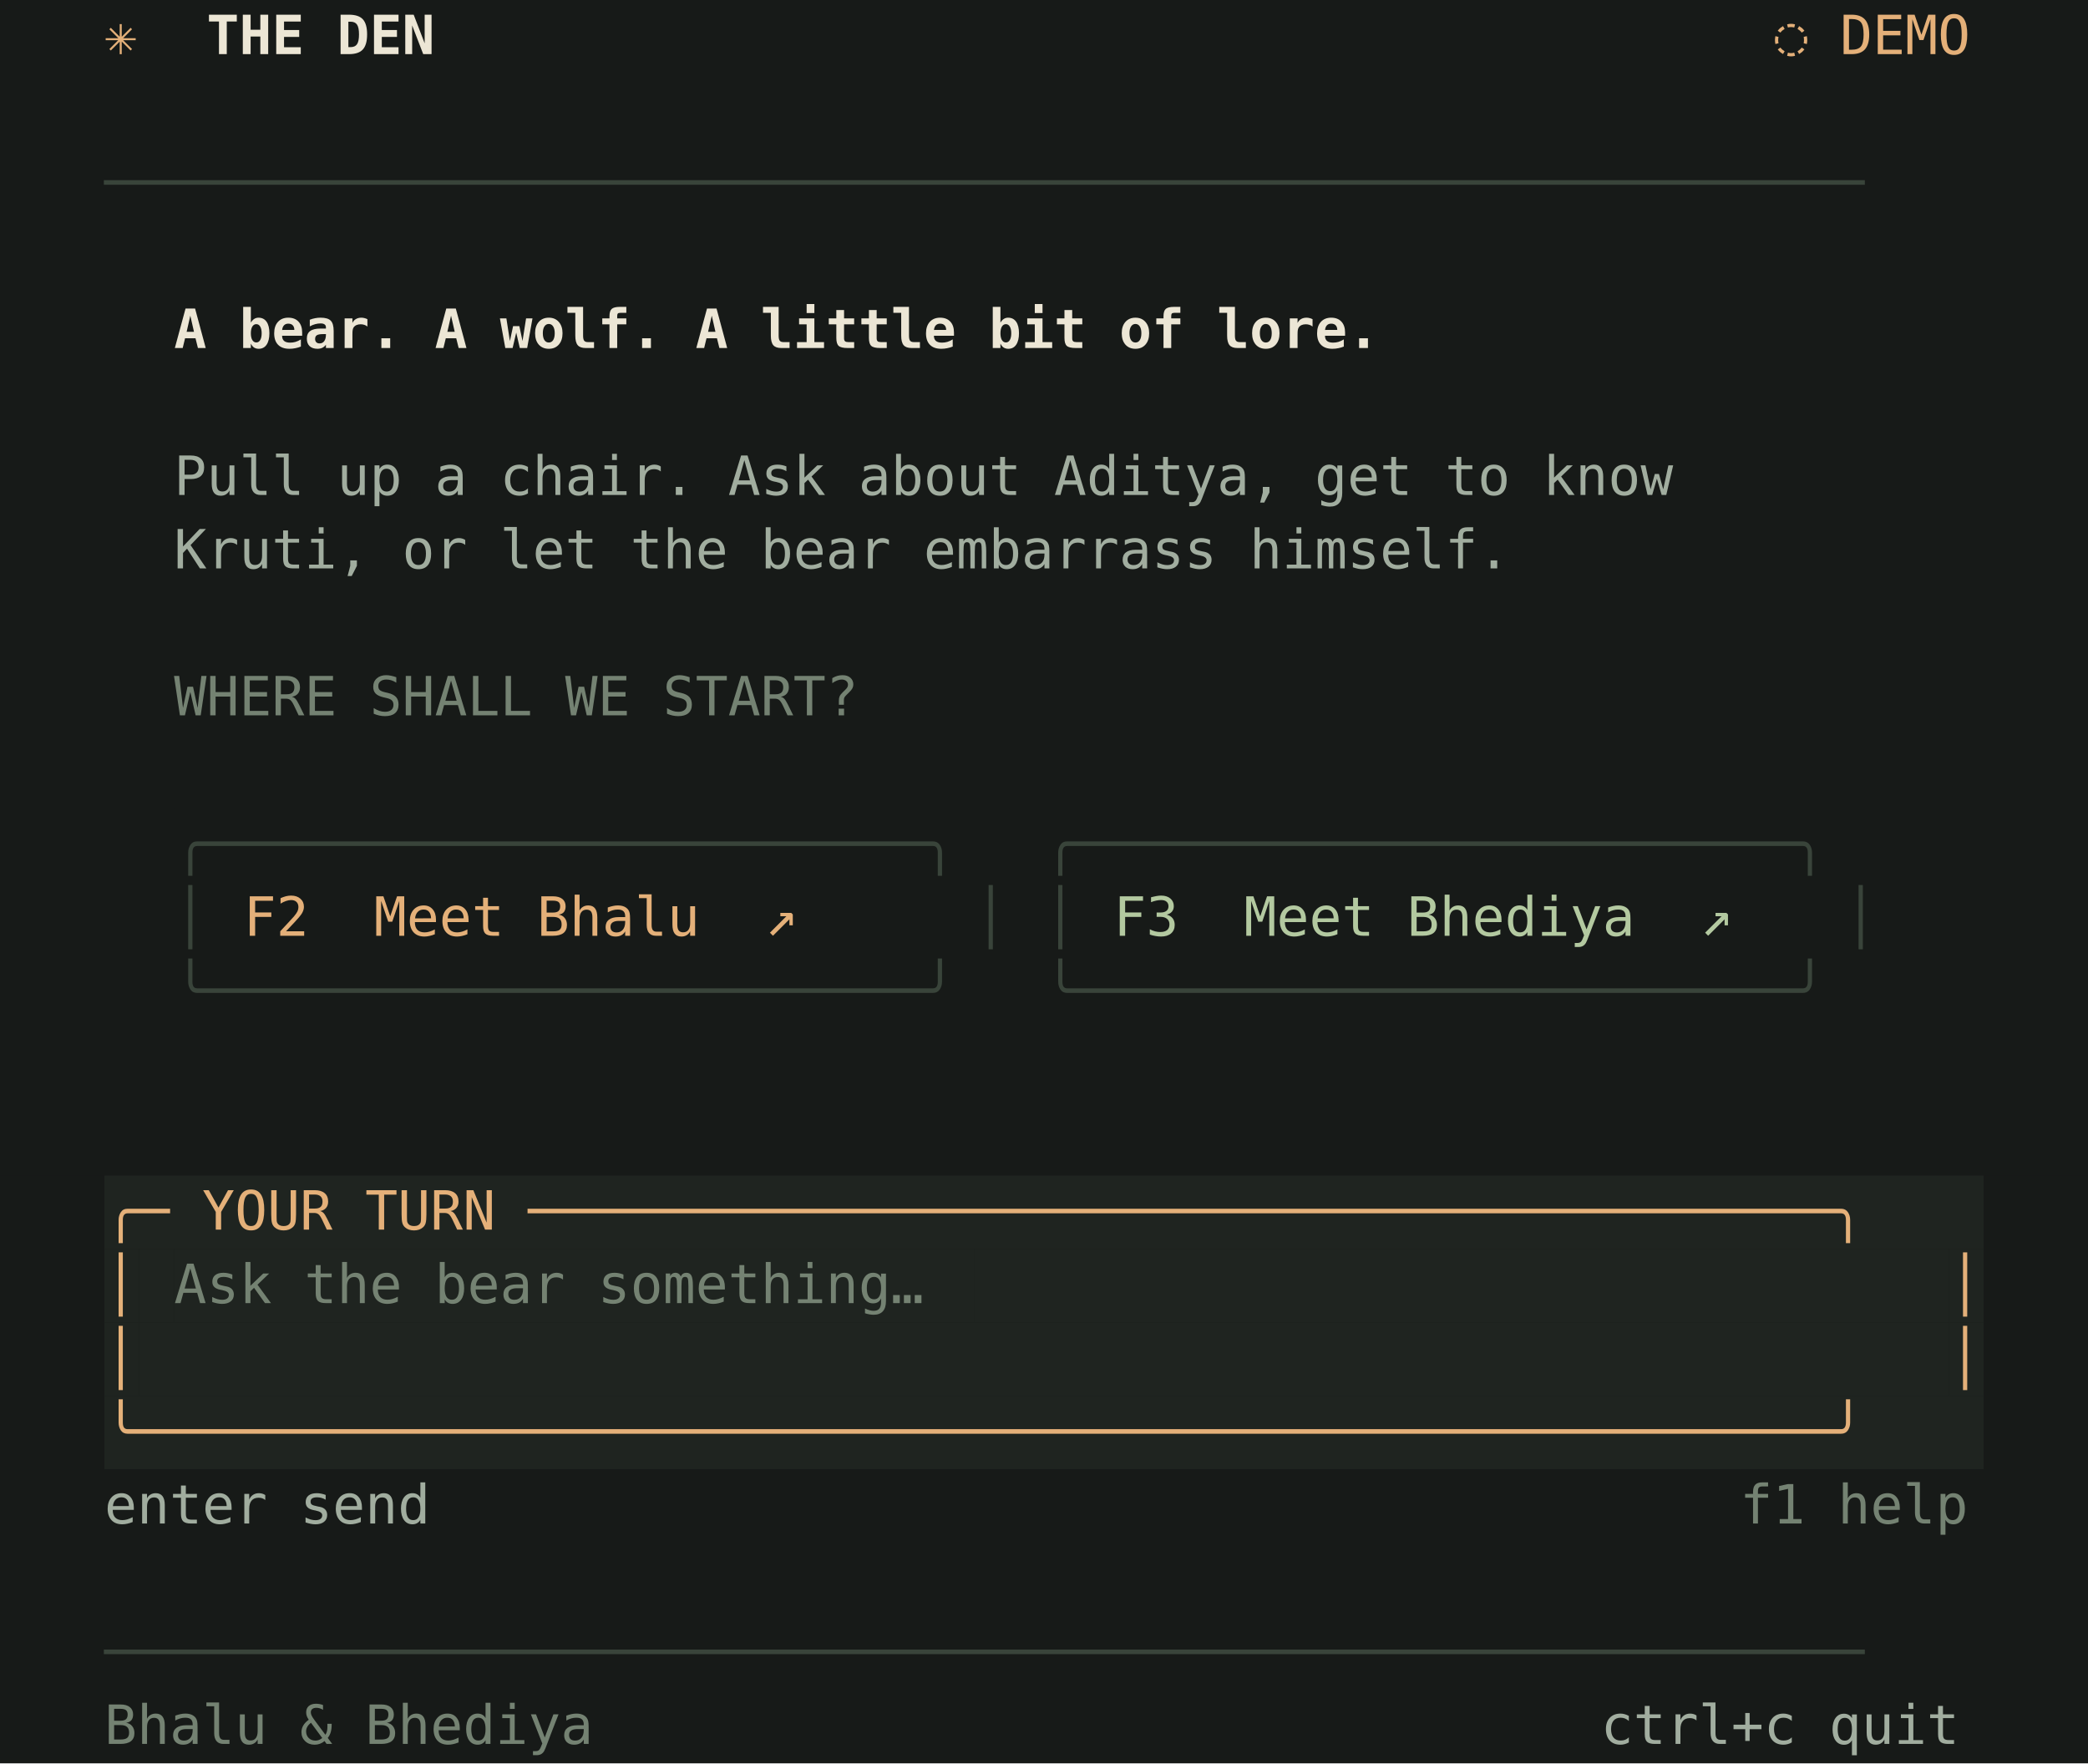
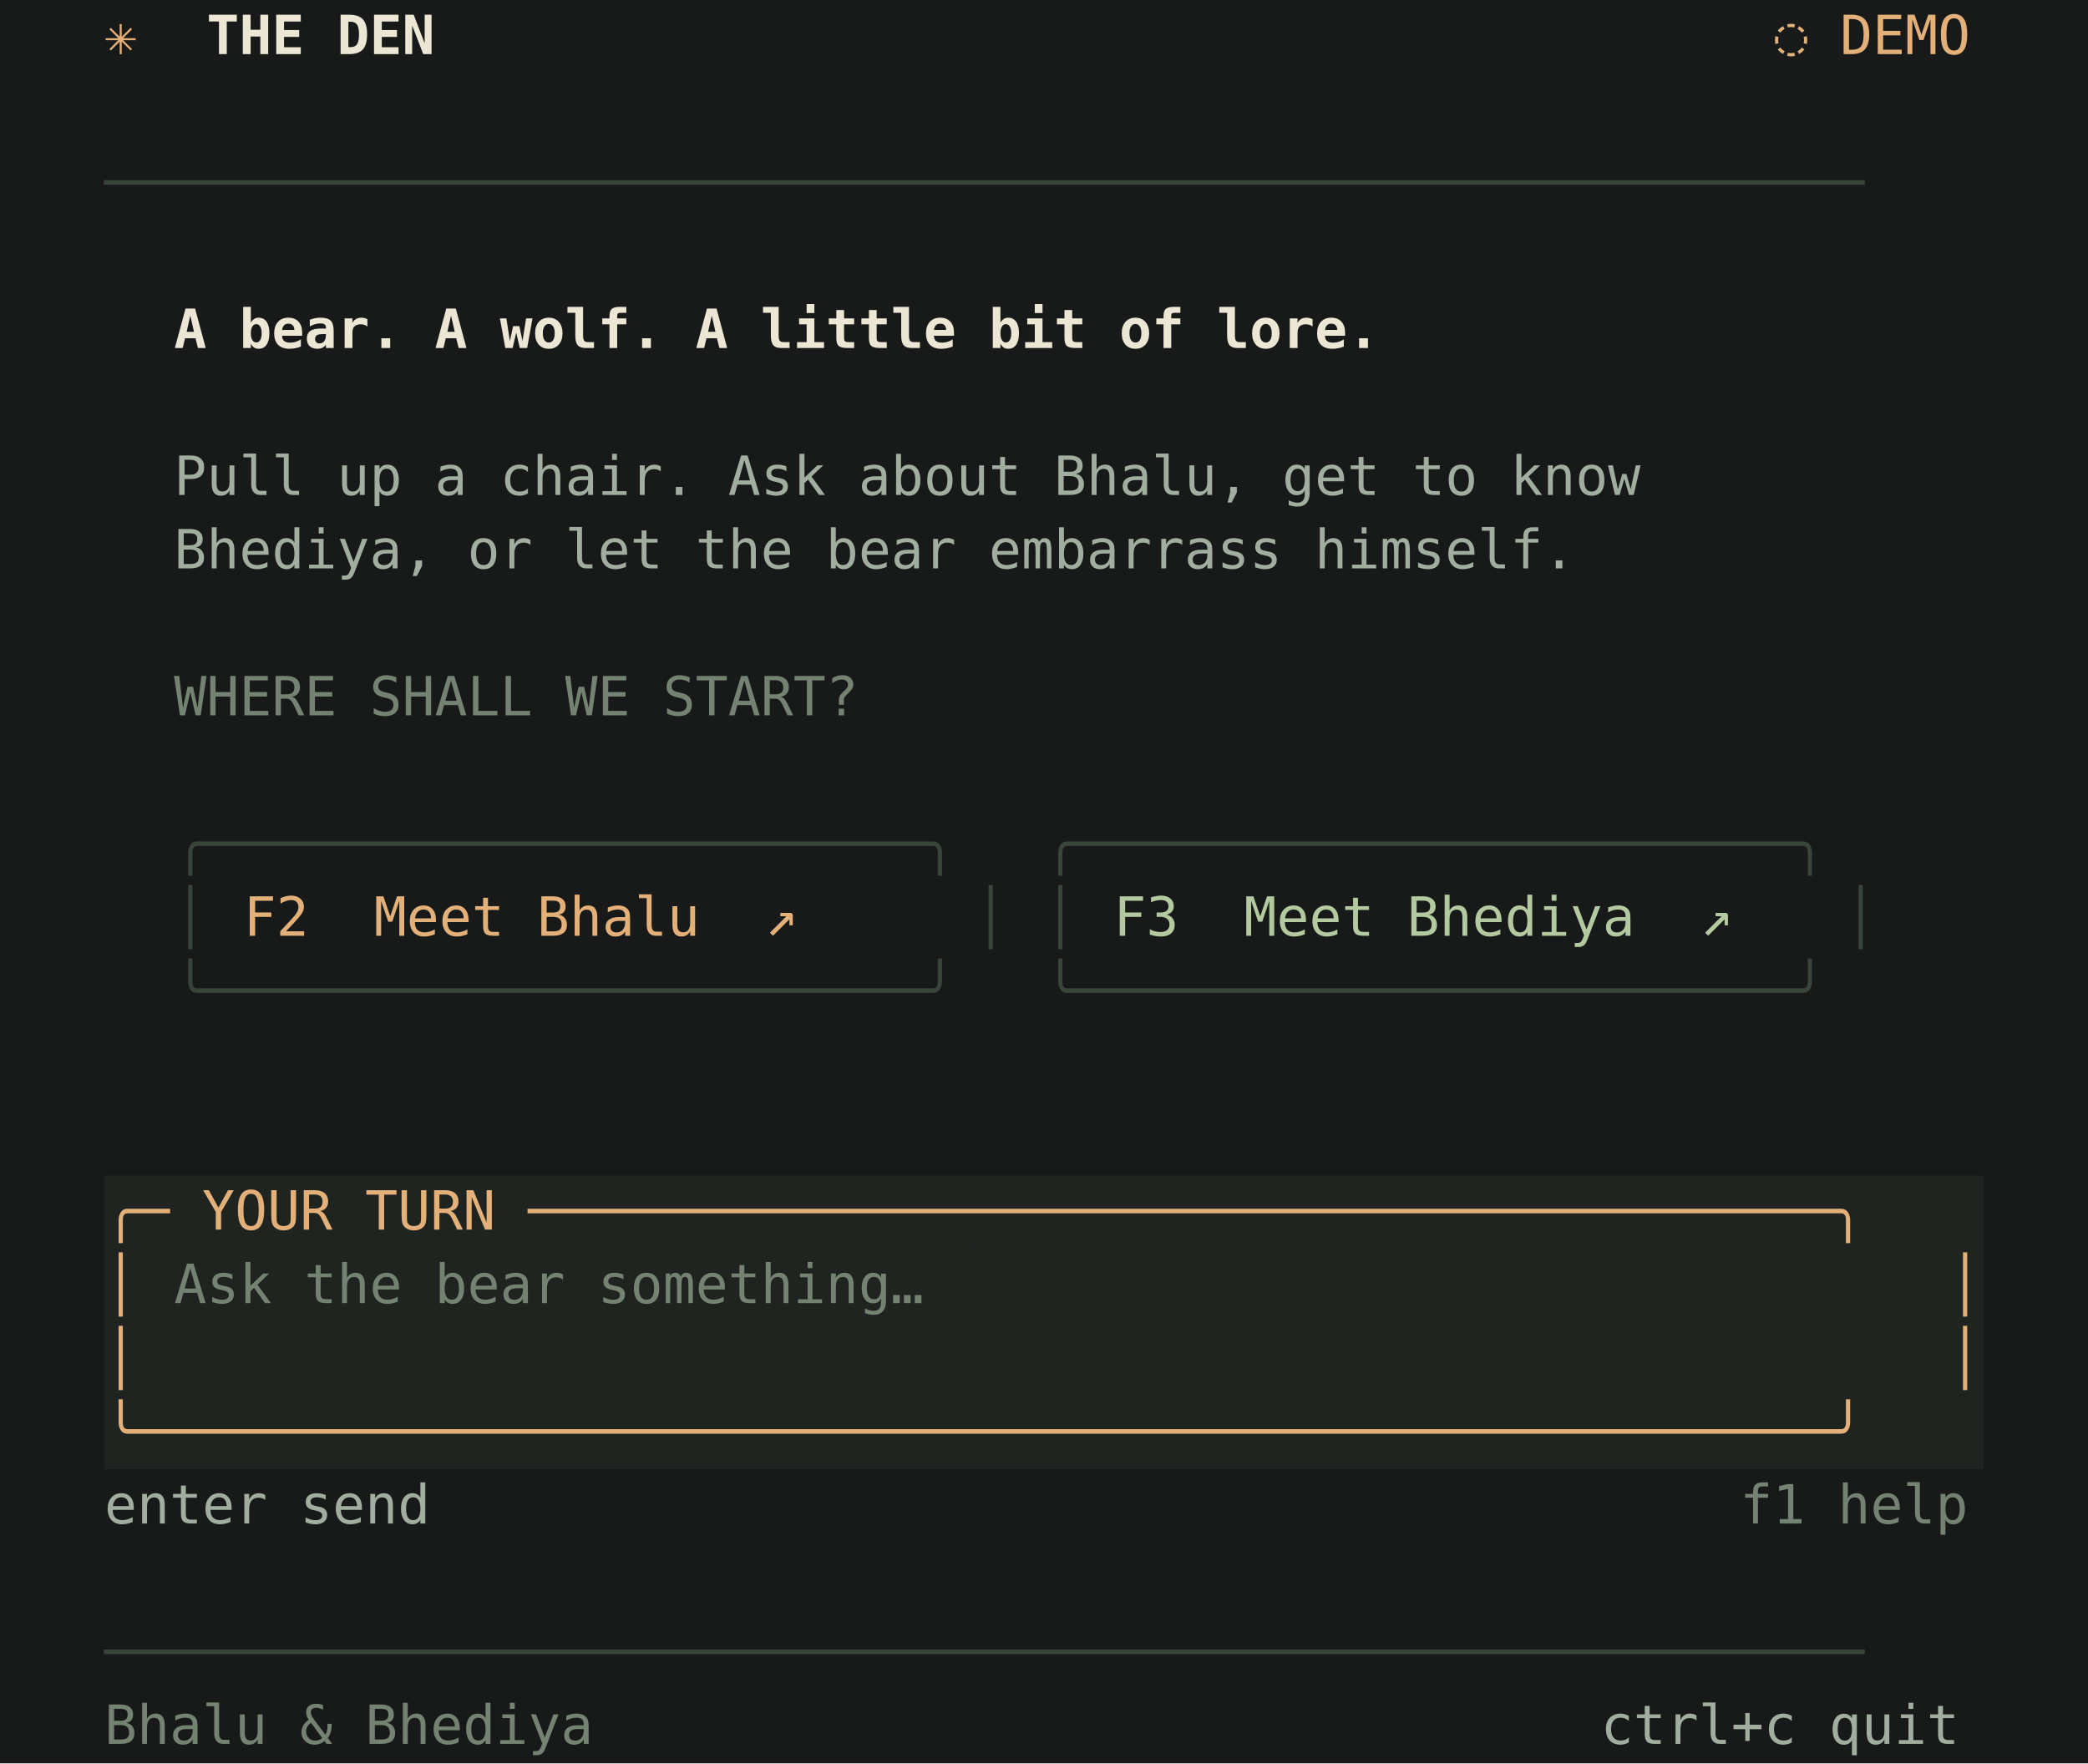
<svg xmlns="http://www.w3.org/2000/svg" width="540" height="456" viewBox="0 0 540 456">
  <rect width="100%" height="100%" fill="#171A18" />
  <g font-family="'SF Mono', Menlo, Consolas, monospace" font-size="14" xml:space="preserve">
    <rect x="0" y="0" width="27" height="19" fill="rgb(23,26,24)" />
    <rect x="27" y="0" width="18" height="19" fill="rgb(23,26,24)" />
    <text x="27" y="14" fill="rgb(228,176,121)" textLength="18" lengthAdjust="spacingAndGlyphs">✳ </text>
    <rect x="45" y="0" width="72" height="19" fill="rgb(23,26,24)" />
    <text x="45" y="14" fill="rgb(236,230,213)" font-weight="bold" textLength="72" lengthAdjust="spacingAndGlyphs"> THE DEN</text>
    <rect x="117" y="0" width="342" height="19" fill="rgb(23,26,24)" />
    <rect x="459" y="0" width="54" height="19" fill="rgb(23,26,24)" />
    <text x="459" y="14" fill="rgb(228,176,121)" textLength="54" lengthAdjust="spacingAndGlyphs">◌ DEMO</text>
    <rect x="513" y="0" width="27" height="19" fill="rgb(23,26,24)" />
    <rect x="0" y="19" width="540" height="19" fill="rgb(23,26,24)" />
    <rect x="0" y="38" width="27" height="19" fill="rgb(23,26,24)" />
    <rect x="27" y="38" width="486" height="19" fill="rgb(23,26,24)" />
    <text x="27" y="52" fill="rgb(57,68,58)" textLength="486" lengthAdjust="spacingAndGlyphs">──────────────────────────────────────────────────────</text>
    <rect x="513" y="38" width="27" height="19" fill="rgb(23,26,24)" />
    <rect x="0" y="57" width="540" height="19" fill="rgb(23,26,24)" />
    <rect x="0" y="76" width="45" height="19" fill="rgb(23,26,24)" />
    <rect x="45" y="76" width="333" height="19" fill="rgb(23,26,24)" />
    <text x="45" y="90" fill="rgb(236,230,213)" font-weight="bold" textLength="333" lengthAdjust="spacingAndGlyphs">A bear. A wolf. A little bit of lore.</text>
    <rect x="378" y="76" width="162" height="19" fill="rgb(23,26,24)" />
    <rect x="0" y="95" width="540" height="19" fill="rgb(23,26,24)" />
    <rect x="0" y="114" width="45" height="19" fill="rgb(23,26,24)" />
-     <rect x="45" y="114" width="423" height="19" fill="rgb(23,26,24)" />
-     <text x="45" y="128" fill="rgb(161,173,159)" textLength="423" lengthAdjust="spacingAndGlyphs">Pull up a chair. Ask about Aditya, get to know </text>
-     <rect x="468" y="114" width="72" height="19" fill="rgb(23,26,24)" />
+     <rect x="45" y="114" width="414" height="19" fill="rgb(23,26,24)" />
+     <text x="45" y="128" fill="rgb(161,173,159)" textLength="414" lengthAdjust="spacingAndGlyphs">Pull up a chair. Ask about Bhalu, get to know </text>
+     <rect x="459" y="114" width="81" height="19" fill="rgb(23,26,24)" />
    <rect x="0" y="133" width="45" height="19" fill="rgb(23,26,24)" />
-     <rect x="45" y="133" width="369" height="19" fill="rgb(23,26,24)" />
-     <text x="45" y="147" fill="rgb(161,173,159)" textLength="369" lengthAdjust="spacingAndGlyphs">Kruti, or let the bear embarrass himself.</text>
-     <rect x="414" y="133" width="126" height="19" fill="rgb(23,26,24)" />
+     <rect x="45" y="133" width="387" height="19" fill="rgb(23,26,24)" />
+     <text x="45" y="147" fill="rgb(161,173,159)" textLength="387" lengthAdjust="spacingAndGlyphs">Bhediya, or let the bear embarrass himself.</text>
+     <rect x="432" y="133" width="108" height="19" fill="rgb(23,26,24)" />
    <rect x="0" y="152" width="540" height="19" fill="rgb(23,26,24)" />
    <rect x="0" y="171" width="45" height="19" fill="rgb(23,26,24)" />
    <rect x="45" y="171" width="189" height="19" fill="rgb(23,26,24)" />
    <text x="45" y="185" fill="rgb(116,130,114)" textLength="189" lengthAdjust="spacingAndGlyphs">WHERE SHALL WE START?</text>
    <rect x="234" y="171" width="306" height="19" fill="rgb(23,26,24)" />
    <rect x="0" y="190" width="540" height="19" fill="rgb(23,26,24)" />
    <rect x="0" y="209" width="45" height="19" fill="rgb(23,26,24)" />
    <rect x="45" y="209" width="216" height="19" fill="rgb(23,26,24)" />
    <text x="45" y="223" fill="rgb(57,68,58)" textLength="216" lengthAdjust="spacingAndGlyphs">╭──────────────────────╮</text>
    <rect x="261" y="209" width="9" height="19" fill="rgb(23,26,24)" />
    <rect x="270" y="209" width="216" height="19" fill="rgb(23,26,24)" />
    <text x="270" y="223" fill="rgb(57,68,58)" textLength="216" lengthAdjust="spacingAndGlyphs">╭──────────────────────╮</text>
    <rect x="486" y="209" width="54" height="19" fill="rgb(23,26,24)" />
    <rect x="0" y="228" width="45" height="19" fill="rgb(23,26,24)" />
    <rect x="45" y="228" width="9" height="19" fill="rgb(23,26,24)" />
    <text x="45" y="242" fill="rgb(57,68,58)" textLength="9" lengthAdjust="spacingAndGlyphs">│</text>
    <rect x="54" y="228" width="9" height="19" fill="rgb(23,26,24)" />
    <rect x="63" y="228" width="153" height="19" fill="rgb(23,26,24)" />
    <text x="63" y="242" fill="rgb(228,176,121)" textLength="153" lengthAdjust="spacingAndGlyphs">F2  Meet Bhalu  ↗</text>
    <rect x="216" y="228" width="36" height="19" fill="rgb(23,26,24)" />
    <rect x="252" y="228" width="9" height="19" fill="rgb(23,26,24)" />
    <text x="252" y="242" fill="rgb(57,68,58)" textLength="9" lengthAdjust="spacingAndGlyphs">│</text>
    <rect x="261" y="228" width="9" height="19" fill="rgb(23,26,24)" />
    <rect x="270" y="228" width="9" height="19" fill="rgb(23,26,24)" />
    <text x="270" y="242" fill="rgb(57,68,58)" textLength="9" lengthAdjust="spacingAndGlyphs">│</text>
    <rect x="279" y="228" width="9" height="19" fill="rgb(23,26,24)" />
    <rect x="288" y="228" width="171" height="19" fill="rgb(23,26,24)" />
    <text x="288" y="242" fill="rgb(179,201,160)" textLength="171" lengthAdjust="spacingAndGlyphs">F3  Meet Bhediya  ↗</text>
    <rect x="459" y="228" width="18" height="19" fill="rgb(23,26,24)" />
    <rect x="477" y="228" width="9" height="19" fill="rgb(23,26,24)" />
    <text x="477" y="242" fill="rgb(57,68,58)" textLength="9" lengthAdjust="spacingAndGlyphs">│</text>
    <rect x="486" y="228" width="54" height="19" fill="rgb(23,26,24)" />
    <rect x="0" y="247" width="45" height="19" fill="rgb(23,26,24)" />
    <rect x="45" y="247" width="216" height="19" fill="rgb(23,26,24)" />
    <text x="45" y="261" fill="rgb(57,68,58)" textLength="216" lengthAdjust="spacingAndGlyphs">╰──────────────────────╯</text>
    <rect x="261" y="247" width="9" height="19" fill="rgb(23,26,24)" />
    <rect x="270" y="247" width="216" height="19" fill="rgb(23,26,24)" />
    <text x="270" y="261" fill="rgb(57,68,58)" textLength="216" lengthAdjust="spacingAndGlyphs">╰──────────────────────╯</text>
    <rect x="486" y="247" width="54" height="19" fill="rgb(23,26,24)" />
    <rect x="0" y="266" width="540" height="19" fill="rgb(23,26,24)" />
    <rect x="0" y="285" width="540" height="19" fill="rgb(23,26,24)" />
    <rect x="0" y="304" width="27" height="19" fill="rgb(23,26,24)" />
    <rect x="27" y="304" width="486" height="19" fill="rgb(31,36,32)" />
    <text x="27" y="318" fill="rgb(228,176,121)" textLength="486" lengthAdjust="spacingAndGlyphs">╭─ YOUR TURN ────────────────────────────────────────╮</text>
    <rect x="513" y="304" width="27" height="19" fill="rgb(23,26,24)" />
    <rect x="0" y="323" width="27" height="19" fill="rgb(23,26,24)" />
    <rect x="27" y="323" width="9" height="19" fill="rgb(31,36,32)" />
    <text x="27" y="337" fill="rgb(228,176,121)" textLength="9" lengthAdjust="spacingAndGlyphs">│</text>
    <rect x="36" y="323" width="9" height="19" fill="rgb(31,36,32)" />
    <rect x="45" y="323" width="207" height="19" fill="rgb(31,36,32)" />
    <text x="45" y="337" fill="rgb(116,130,114)" textLength="207" lengthAdjust="spacingAndGlyphs">Ask the bear something…</text>
    <rect x="252" y="323" width="252" height="19" fill="rgb(31,36,32)" />
    <rect x="504" y="323" width="9" height="19" fill="rgb(31,36,32)" />
    <text x="504" y="337" fill="rgb(228,176,121)" textLength="9" lengthAdjust="spacingAndGlyphs">│</text>
    <rect x="513" y="323" width="27" height="19" fill="rgb(23,26,24)" />
    <rect x="0" y="342" width="27" height="19" fill="rgb(23,26,24)" />
    <rect x="27" y="342" width="9" height="19" fill="rgb(31,36,32)" />
    <text x="27" y="356" fill="rgb(228,176,121)" textLength="9" lengthAdjust="spacingAndGlyphs">│</text>
    <rect x="36" y="342" width="468" height="19" fill="rgb(31,36,32)" />
    <rect x="504" y="342" width="9" height="19" fill="rgb(31,36,32)" />
    <text x="504" y="356" fill="rgb(228,176,121)" textLength="9" lengthAdjust="spacingAndGlyphs">│</text>
    <rect x="513" y="342" width="27" height="19" fill="rgb(23,26,24)" />
    <rect x="0" y="361" width="27" height="19" fill="rgb(23,26,24)" />
    <rect x="27" y="361" width="486" height="19" fill="rgb(31,36,32)" />
    <text x="27" y="375" fill="rgb(228,176,121)" textLength="486" lengthAdjust="spacingAndGlyphs">╰────────────────────────────────────────────────────╯</text>
    <rect x="513" y="361" width="27" height="19" fill="rgb(23,26,24)" />
    <rect x="0" y="380" width="27" height="19" fill="rgb(23,26,24)" />
    <rect x="27" y="380" width="90" height="19" fill="rgb(23,26,24)" />
    <text x="27" y="394" fill="rgb(161,173,159)" textLength="90" lengthAdjust="spacingAndGlyphs">enter send</text>
    <rect x="117" y="380" width="333" height="19" fill="rgb(23,26,24)" />
    <rect x="450" y="380" width="63" height="19" fill="rgb(23,26,24)" />
    <text x="450" y="394" fill="rgb(116,130,114)" textLength="63" lengthAdjust="spacingAndGlyphs">f1 help</text>
    <rect x="513" y="380" width="27" height="19" fill="rgb(23,26,24)" />
    <rect x="0" y="399" width="540" height="19" fill="rgb(23,26,24)" />
    <rect x="0" y="418" width="27" height="19" fill="rgb(23,26,24)" />
    <rect x="27" y="418" width="486" height="19" fill="rgb(23,26,24)" />
    <text x="27" y="432" fill="rgb(57,68,58)" textLength="486" lengthAdjust="spacingAndGlyphs">──────────────────────────────────────────────────────</text>
    <rect x="513" y="418" width="27" height="19" fill="rgb(23,26,24)" />
    <rect x="0" y="437" width="27" height="19" fill="rgb(23,26,24)" />
    <rect x="27" y="437" width="135" height="19" fill="rgb(23,26,24)" />
    <text x="27" y="451" fill="rgb(116,130,114)" textLength="135" lengthAdjust="spacingAndGlyphs">Bhalu &amp; Bhediya</text>
    <rect x="162" y="437" width="252" height="19" fill="rgb(23,26,24)" />
    <rect x="414" y="437" width="99" height="19" fill="rgb(23,26,24)" />
    <text x="414" y="451" fill="rgb(161,173,159)" textLength="99" lengthAdjust="spacingAndGlyphs">ctrl+c quit</text>
    <rect x="513" y="437" width="27" height="19" fill="rgb(23,26,24)" />
  </g>
</svg>
